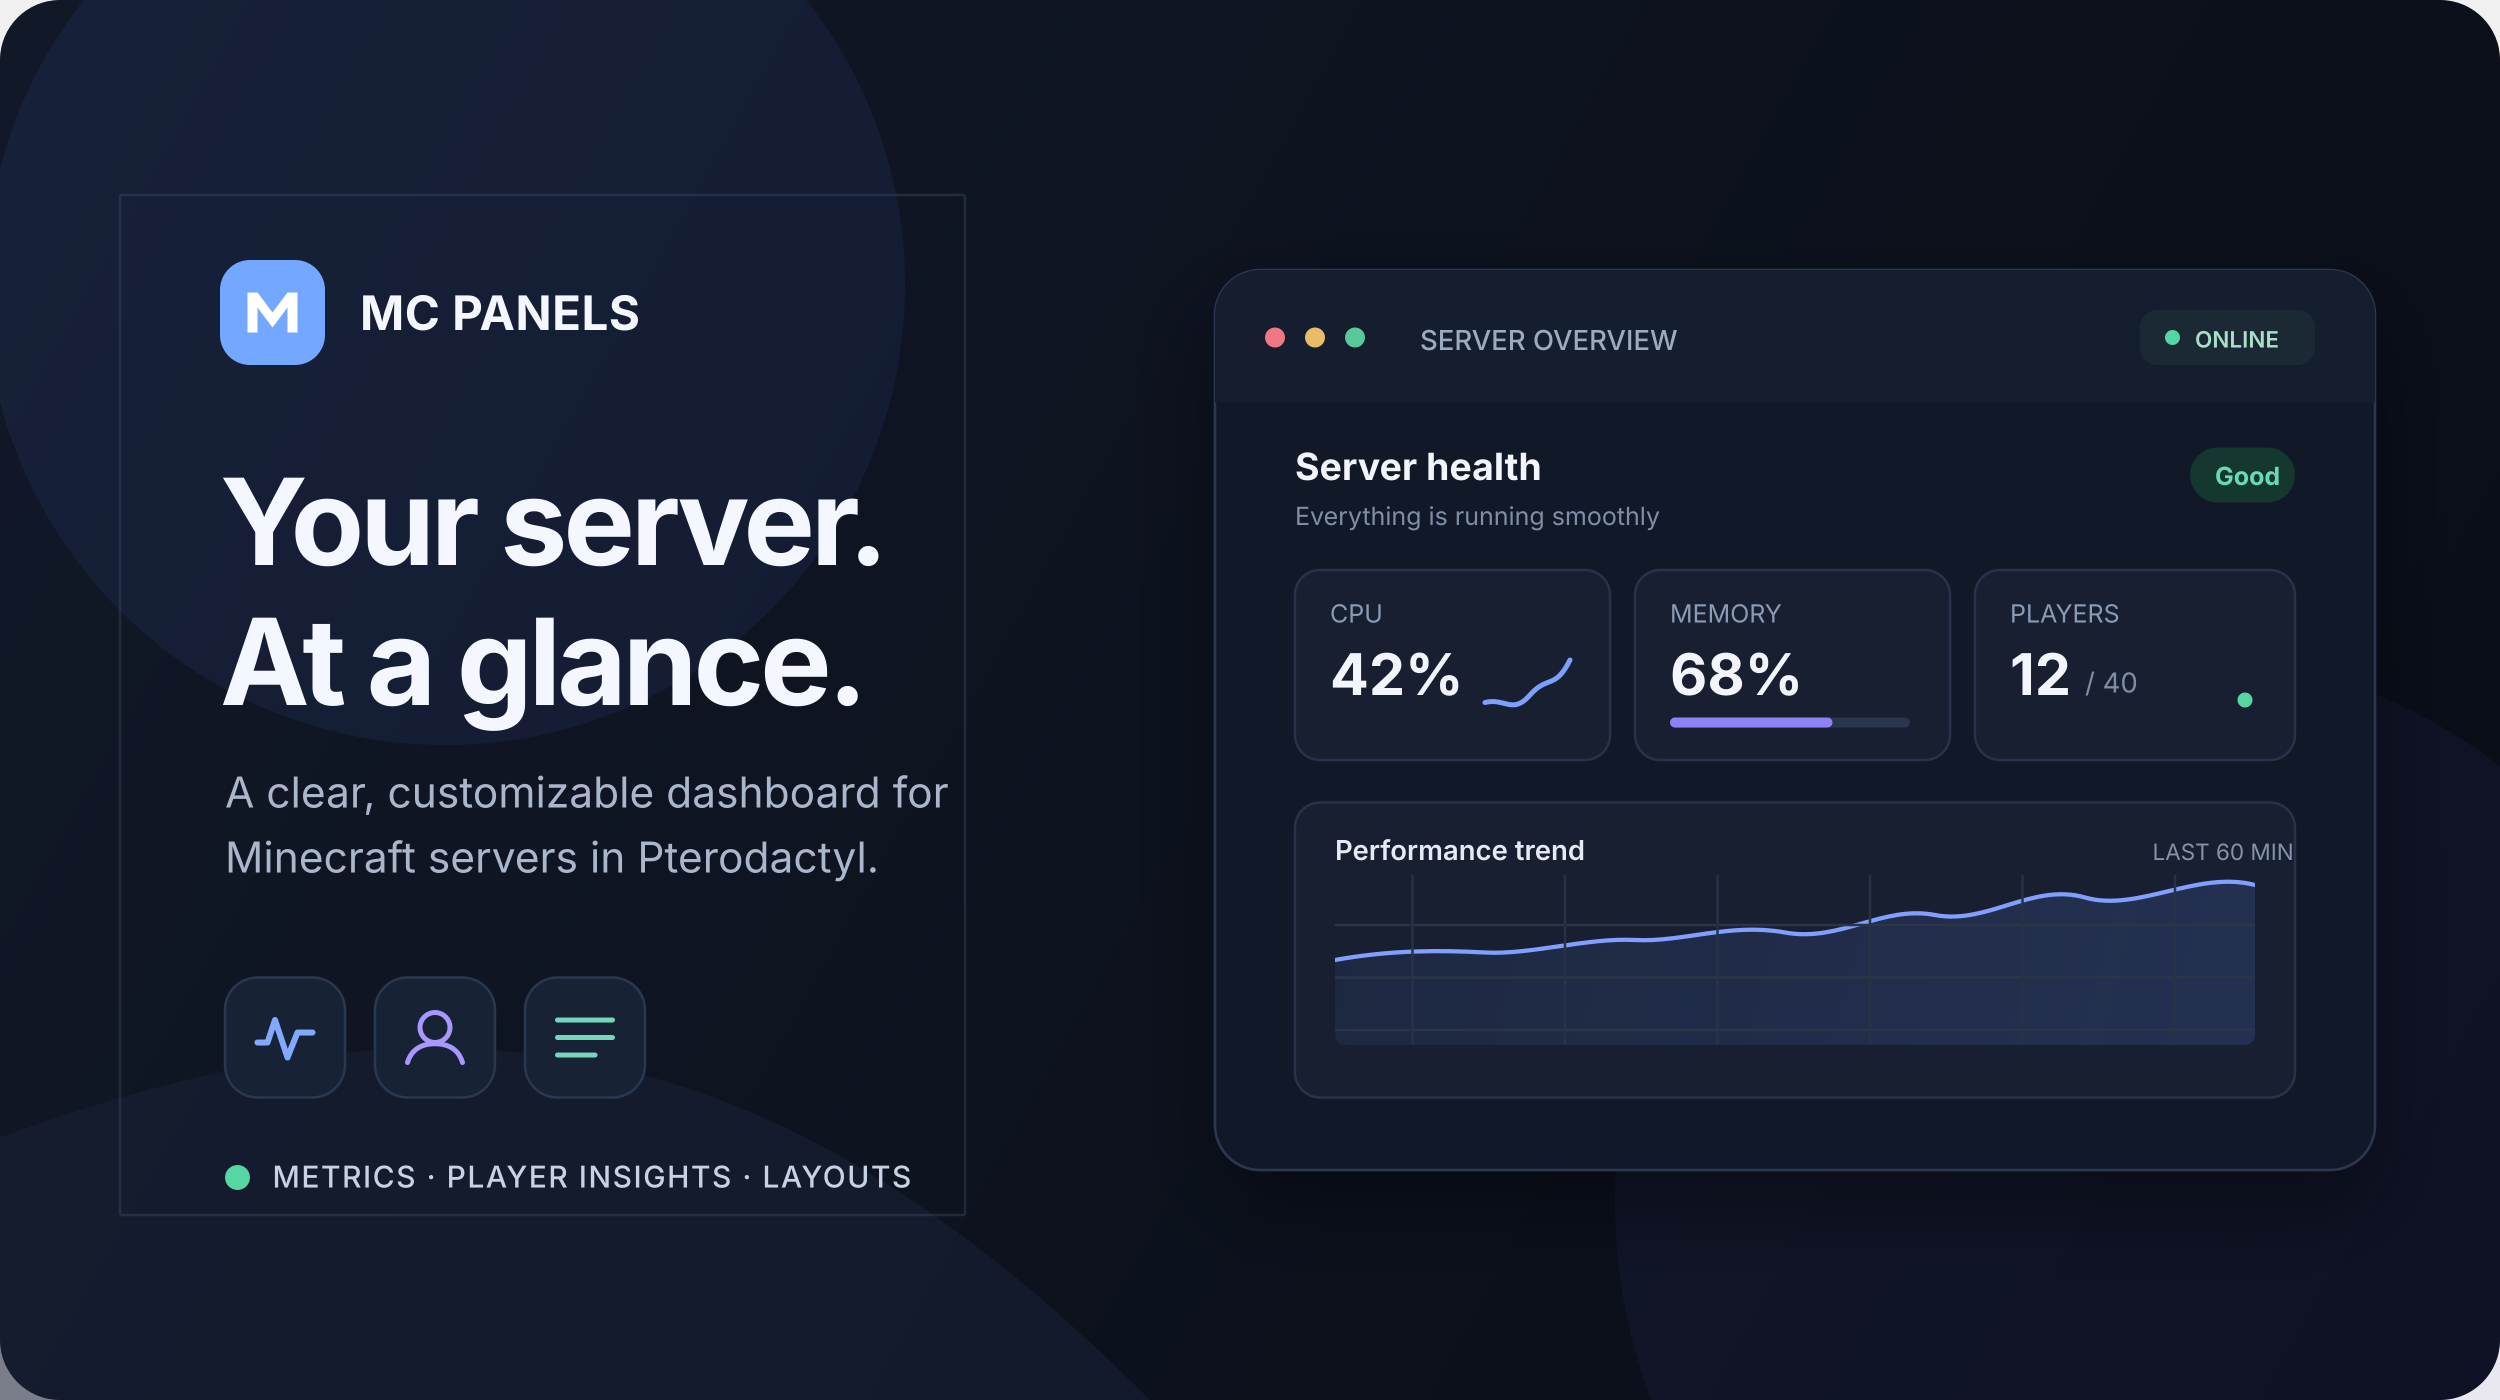
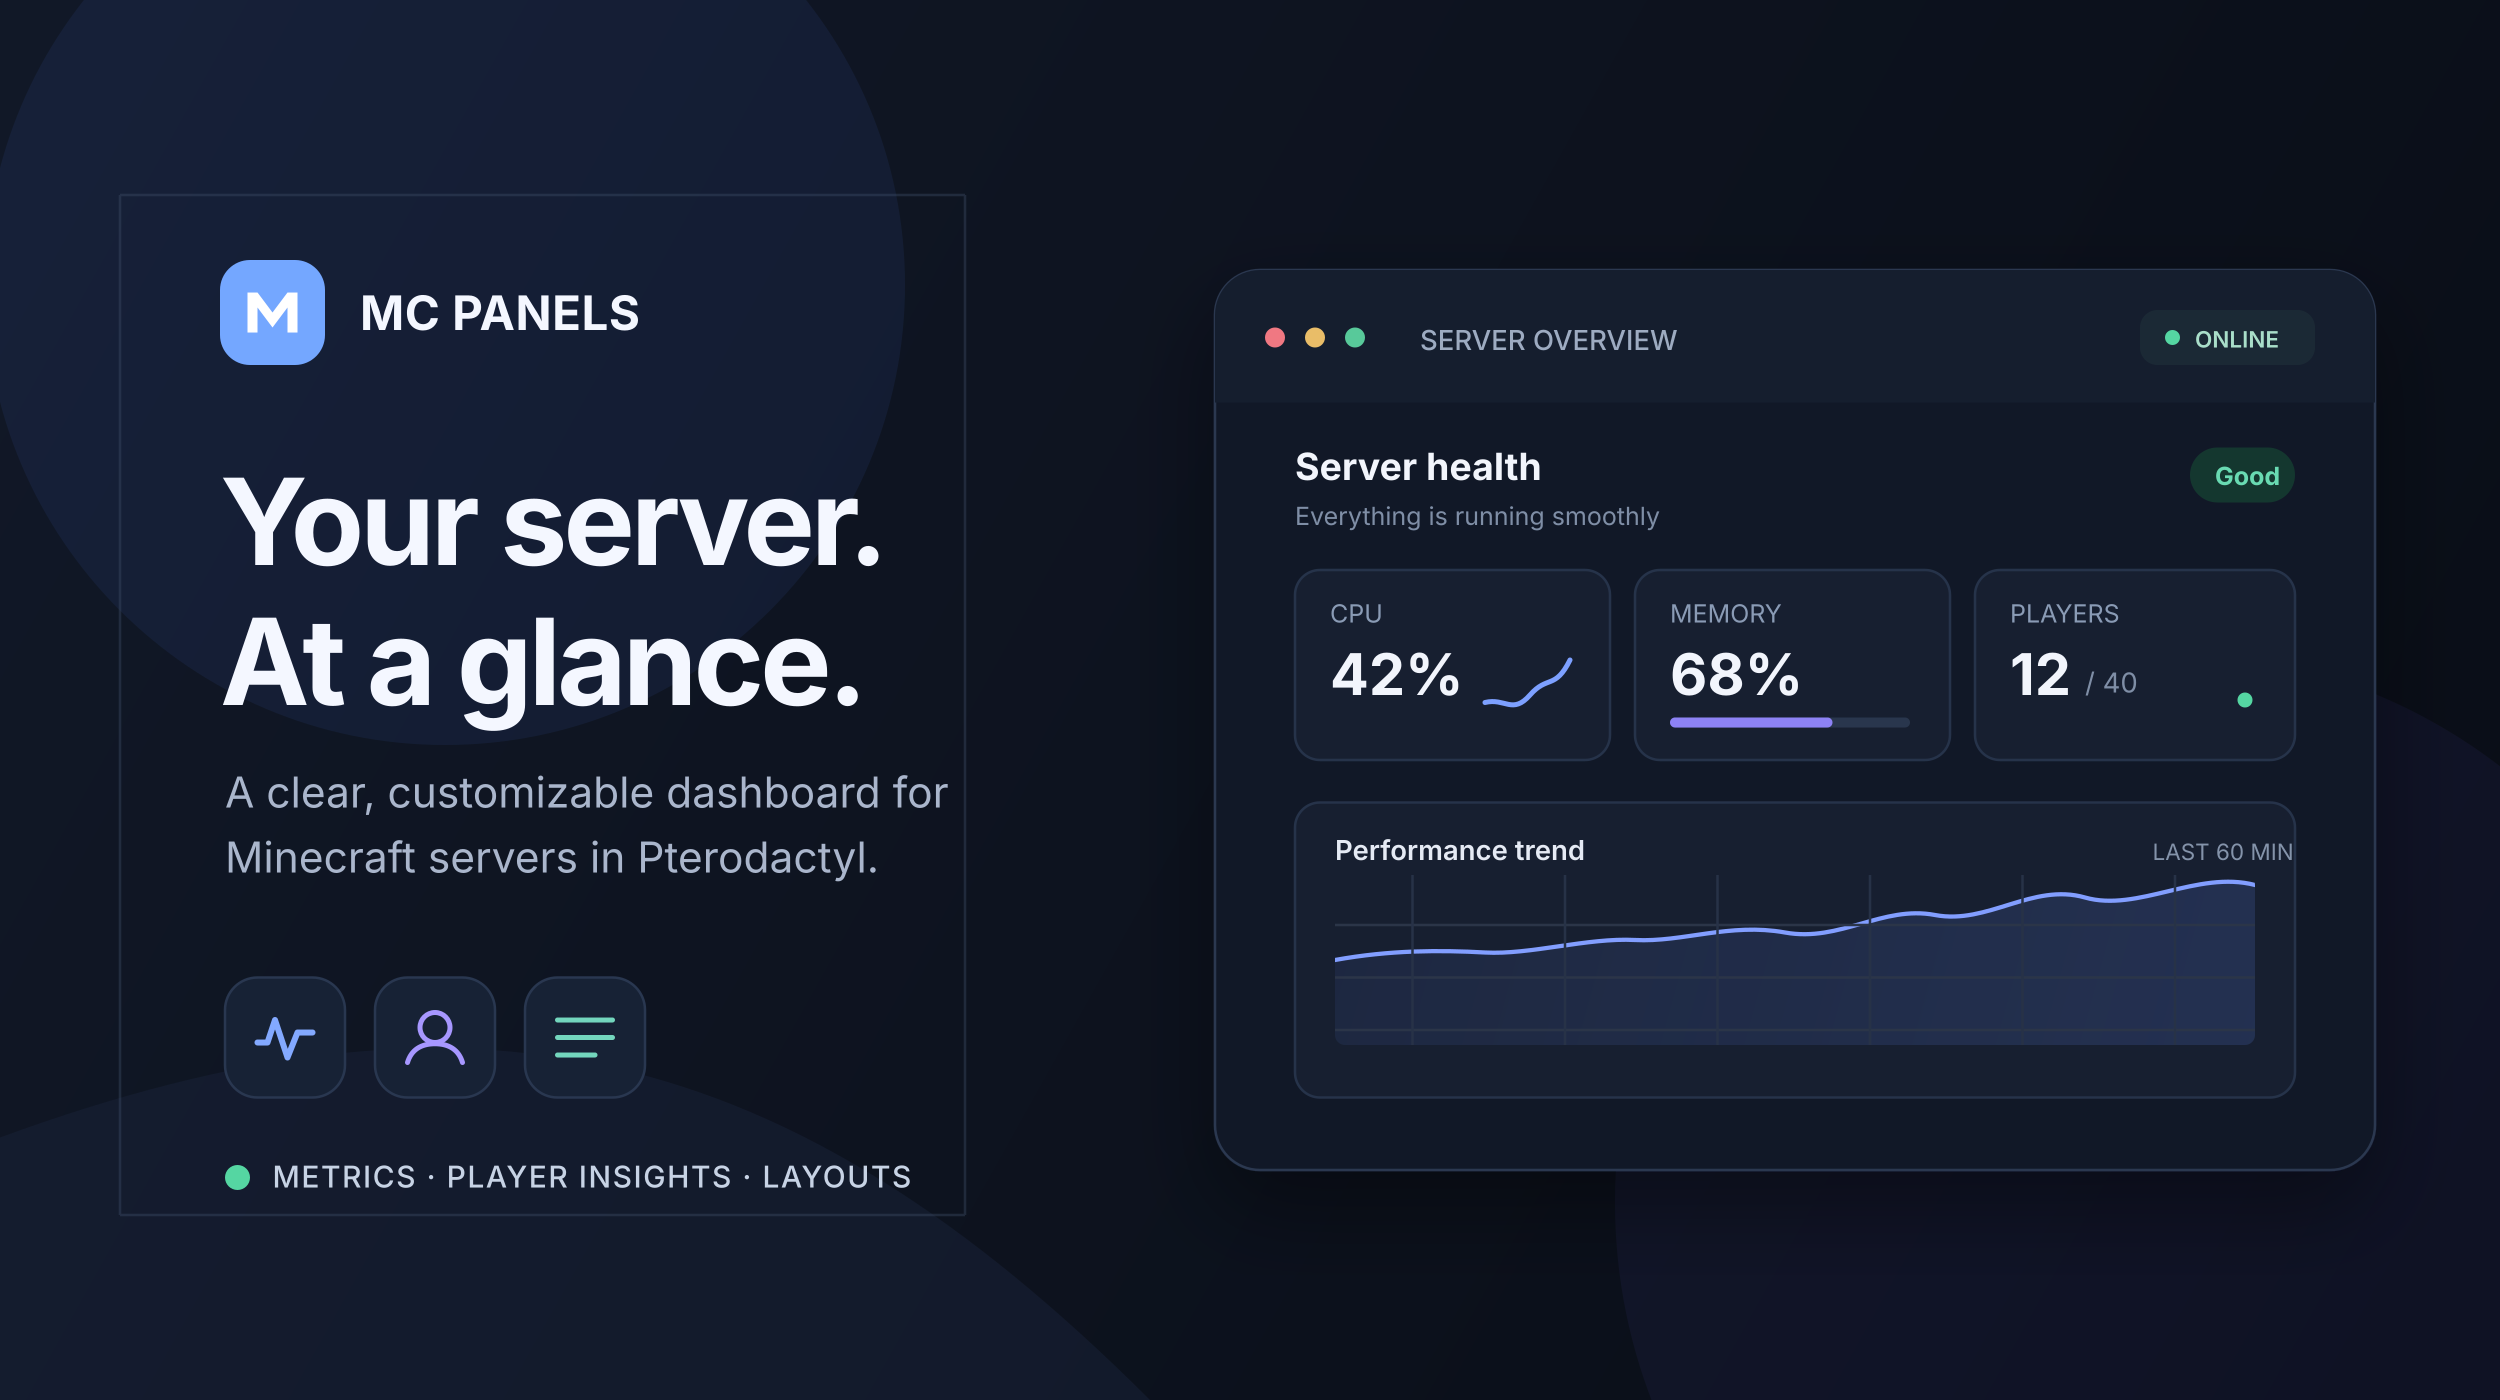
<svg xmlns="http://www.w3.org/2000/svg" width="1000" height="560" viewBox="0 0 1000 560" fill="none">
  <defs>
    <linearGradient id="background" x1="30" y1="24" x2="968" y2="548" gradientUnits="userSpaceOnUse">
      <stop stop-color="#111827" />
      <stop offset="1" stop-color="#090D16" />
    </linearGradient>
    <linearGradient id="accent" x1="90" y1="130" x2="542" y2="416" gradientUnits="userSpaceOnUse">
      <stop stop-color="#74A7FF" />
      <stop offset="1" stop-color="#8B7CFF" />
    </linearGradient>
    <linearGradient id="chart" x1="574" y1="230" x2="926" y2="326" gradientUnits="userSpaceOnUse">
      <stop stop-color="#668DFF" stop-opacity=".08" />
      <stop offset="1" stop-color="#668DFF" stop-opacity=".16" />
    </linearGradient>
    <filter id="shadow" x="450" y="72" width="536" height="438" color-interpolation-filters="sRGB" filterUnits="userSpaceOnUse">
      <feFlood flood-opacity="0" result="BackgroundImageFix" />
      <feColorMatrix in="SourceAlpha" values="0 0 0 0 0 0 0 0 0 0 0 0 0 0 0 0 0 0 127 0" result="hardAlpha" />
      <feOffset dy="16" />
      <feGaussianBlur stdDeviation="18" />
      <feComposite in2="hardAlpha" operator="out" />
      <feColorMatrix values="0 0 0 0 0 0 0 0 0 0 0 0 0 0 0 0 0 0 0.38 0" />
      <feBlend in2="BackgroundImageFix" result="effect1_dropShadow" />
      <feBlend in="SourceGraphic" in2="effect1_dropShadow" result="shape" />
    </filter>
    <clipPath id="chartClip">
      <rect x="534" y="350" width="368" height="68" rx="4" />
    </clipPath>
  </defs>
-   <rect width="1000" height="560" rx="24" fill="url(#background)" />
+   <rect width="1000" height="560" fill="url(#background)" />
  <circle cx="178" cy="114" r="184" fill="#527DFF" fill-opacity=".08" />
  <circle cx="866" cy="481" r="220" fill="#806CFF" fill-opacity=".06" />
  <path d="M0 455C188 386 315 415 460 560H0V455Z" fill="#182238" fill-opacity=".55" />
  <g opacity=".38" stroke="#40506A">
    <path d="M48 78H386" />
    <path d="M48 486H386" />
    <path d="M48 78V486" />
    <path d="M386 78V486" />
  </g>
  <g transform="translate(88 104)">
    <rect width="42" height="42" rx="12" fill="url(#accent)" />
    <path d="M11 29V13h4l6 8 6-8h4v16h-4V19l-6 8-6-8v10h-4Z" fill="#fff" />
    <text x="56" y="28" fill="#F4F7FF" font-family="Inter,Segoe UI,Arial,sans-serif" font-size="19" font-weight="650" letter-spacing=".2">MC PANELS</text>
  </g>
  <text x="88" y="226" fill="#F4F7FF" font-family="Inter,Segoe UI,Arial,sans-serif" font-size="48" font-weight="700" letter-spacing="-1.6">Your server.</text>
  <text x="88" y="282" fill="#F4F7FF" font-family="Inter,Segoe UI,Arial,sans-serif" font-size="48" font-weight="700" letter-spacing="-1.6">At a glance.</text>
  <text x="90" y="323" fill="#AAB6CC" font-family="Inter,Segoe UI,Arial,sans-serif" font-size="17" font-weight="400">A clear, customizable dashboard for</text>
  <text x="90" y="349" fill="#AAB6CC" font-family="Inter,Segoe UI,Arial,sans-serif" font-size="17" font-weight="400">Minecraft servers in Pterodactyl.</text>
  <g transform="translate(90 391)">
    <rect width="48" height="48" rx="13" fill="#172235" stroke="#293750" />
    <path d="M13 26h4l3-9 5 15 4-10h6" stroke="#83A9FF" stroke-width="2.4" stroke-linecap="round" stroke-linejoin="round" />
    <rect x="60" width="48" height="48" rx="13" fill="#172235" stroke="#293750" />
    <circle cx="84" cy="20" r="6" stroke="#A797FF" stroke-width="2" />
    <path d="M73 34c1.5-5 5.3-7.5 11-7.5S93.5 29 95 34" stroke="#A797FF" stroke-width="2" stroke-linecap="round" />
    <rect x="120" width="48" height="48" rx="13" fill="#172235" stroke="#293750" />
    <path d="M133 17h22M133 24h22M133 31h15" stroke="#73D6BD" stroke-width="2" stroke-linecap="round" />
  </g>
  <g transform="translate(90 466)">
    <circle cx="5" cy="5" r="5" fill="#55D6A2" />
    <text x="19" y="9" fill="#C7D3E5" font-family="Inter,Segoe UI,Arial,sans-serif" font-size="12" font-weight="550" letter-spacing=".6">METRICS · PLAYER INSIGHTS · LAYOUTS</text>
  </g>
  <g filter="url(#shadow)">
    <rect x="486" y="108" width="464" height="360" rx="18" fill="#111827" stroke="#2B3850" />
    <path d="M486 126a18 18 0 0 1 18-18h428a18 18 0 0 1 18 18v35H486v-35Z" fill="#151E2E" />
    <circle cx="510" cy="135" r="4" fill="#F07882" />
    <circle cx="526" cy="135" r="4" fill="#E9BD68" />
    <circle cx="542" cy="135" r="4" fill="#58C99A" />
    <text x="568" y="140" fill="#9DABC1" font-family="Inter,Segoe UI,Arial,sans-serif" font-size="11" font-weight="550">SERVER OVERVIEW</text>
    <rect x="856" y="124" width="70" height="22" rx="7" fill="#1B2935" />
    <circle cx="869" cy="135" r="3" fill="#55D6A2" />
    <text x="878" y="139" fill="#A9DEC9" font-family="Inter,Segoe UI,Arial,sans-serif" font-size="9" font-weight="600">ONLINE</text>
    <text x="518" y="192" fill="#F2F5FC" font-family="Inter,Segoe UI,Arial,sans-serif" font-size="15" font-weight="650">Server health</text>
    <text x="518" y="210" fill="#7F8EA6" font-family="Inter,Segoe UI,Arial,sans-serif" font-size="10">Everything is running smoothly</text>
    <rect x="876" y="179" width="42" height="22" rx="11" fill="#14372F" />
    <text x="886" y="194" fill="#69DAB2" font-family="Inter,Segoe UI,Arial,sans-serif" font-size="10" font-weight="650">Good</text>
    <g>
      <rect x="518" y="228" width="126" height="76" rx="10" fill="#171F30" stroke="#26334A" />
      <text x="532" y="249" fill="#8A9BB5" font-family="Inter,Segoe UI,Arial,sans-serif" font-size="10">CPU</text>
      <text x="532" y="278" fill="#F2F5FC" font-family="Inter,Segoe UI,Arial,sans-serif" font-size="23" font-weight="650">42%</text>
      <path d="M594 281C602 279 605 286 612 278S622 276 628 264" stroke="#7DA0FF" stroke-width="2" stroke-linecap="round" />
      <rect x="654" y="228" width="126" height="76" rx="10" fill="#171F30" stroke="#26334A" />
      <text x="668" y="249" fill="#8A9BB5" font-family="Inter,Segoe UI,Arial,sans-serif" font-size="10">MEMORY</text>
      <text x="668" y="278" fill="#F2F5FC" font-family="Inter,Segoe UI,Arial,sans-serif" font-size="23" font-weight="650">68%</text>
      <rect x="668" y="287" width="96" height="4" rx="2" fill="#29364D" />
      <rect x="668" y="287" width="65" height="4" rx="2" fill="#8D82F5" />
      <rect x="790" y="228" width="128" height="76" rx="10" fill="#171F30" stroke="#26334A" />
      <text x="804" y="249" fill="#8A9BB5" font-family="Inter,Segoe UI,Arial,sans-serif" font-size="10">PLAYERS</text>
      <text x="804" y="278" fill="#F2F5FC" font-family="Inter,Segoe UI,Arial,sans-serif" font-size="23" font-weight="650">12</text>
      <text x="834" y="277" fill="#7F8EA6" font-family="Inter,Segoe UI,Arial,sans-serif" font-size="11">/ 40</text>
      <circle cx="898" cy="280" r="3" fill="#55D6A2" />
    </g>
    <rect x="518" y="321" width="400" height="118" rx="10" fill="#171F30" stroke="#26334A" />
    <text x="534" y="344" fill="#E5EAF4" font-family="Inter,Segoe UI,Arial,sans-serif" font-size="11" font-weight="600">Performance trend</text>
    <text x="861" y="344" fill="#8493AA" font-family="Inter,Segoe UI,Arial,sans-serif" font-size="9">LAST 60 MIN</text>
    <g clip-path="url(#chartClip)">
      <path d="M534 384C556 380 576 380 594 381S635 375 654 376 692 369 714 373 753 362 774 366 813 353 834 359 879 348 902 354V418H534Z" fill="url(#chart)" />
      <path d="M534 384C556 380 576 380 594 381S635 375 654 376 692 369 714 373 753 362 774 366 813 353 834 359 879 348 902 354" stroke="#829EFF" stroke-width="1.7" stroke-linecap="round" stroke-linejoin="round" />
      <path d="M534 370h368M534 391h368M534 412h368" stroke="#2B3548" stroke-width="1" />
      <path d="M565 350v68M626 350v68M687 350v68M748 350v68M809 350v68M870 350v68" stroke="#273247" stroke-width="1" />
    </g>
  </g>
</svg>
